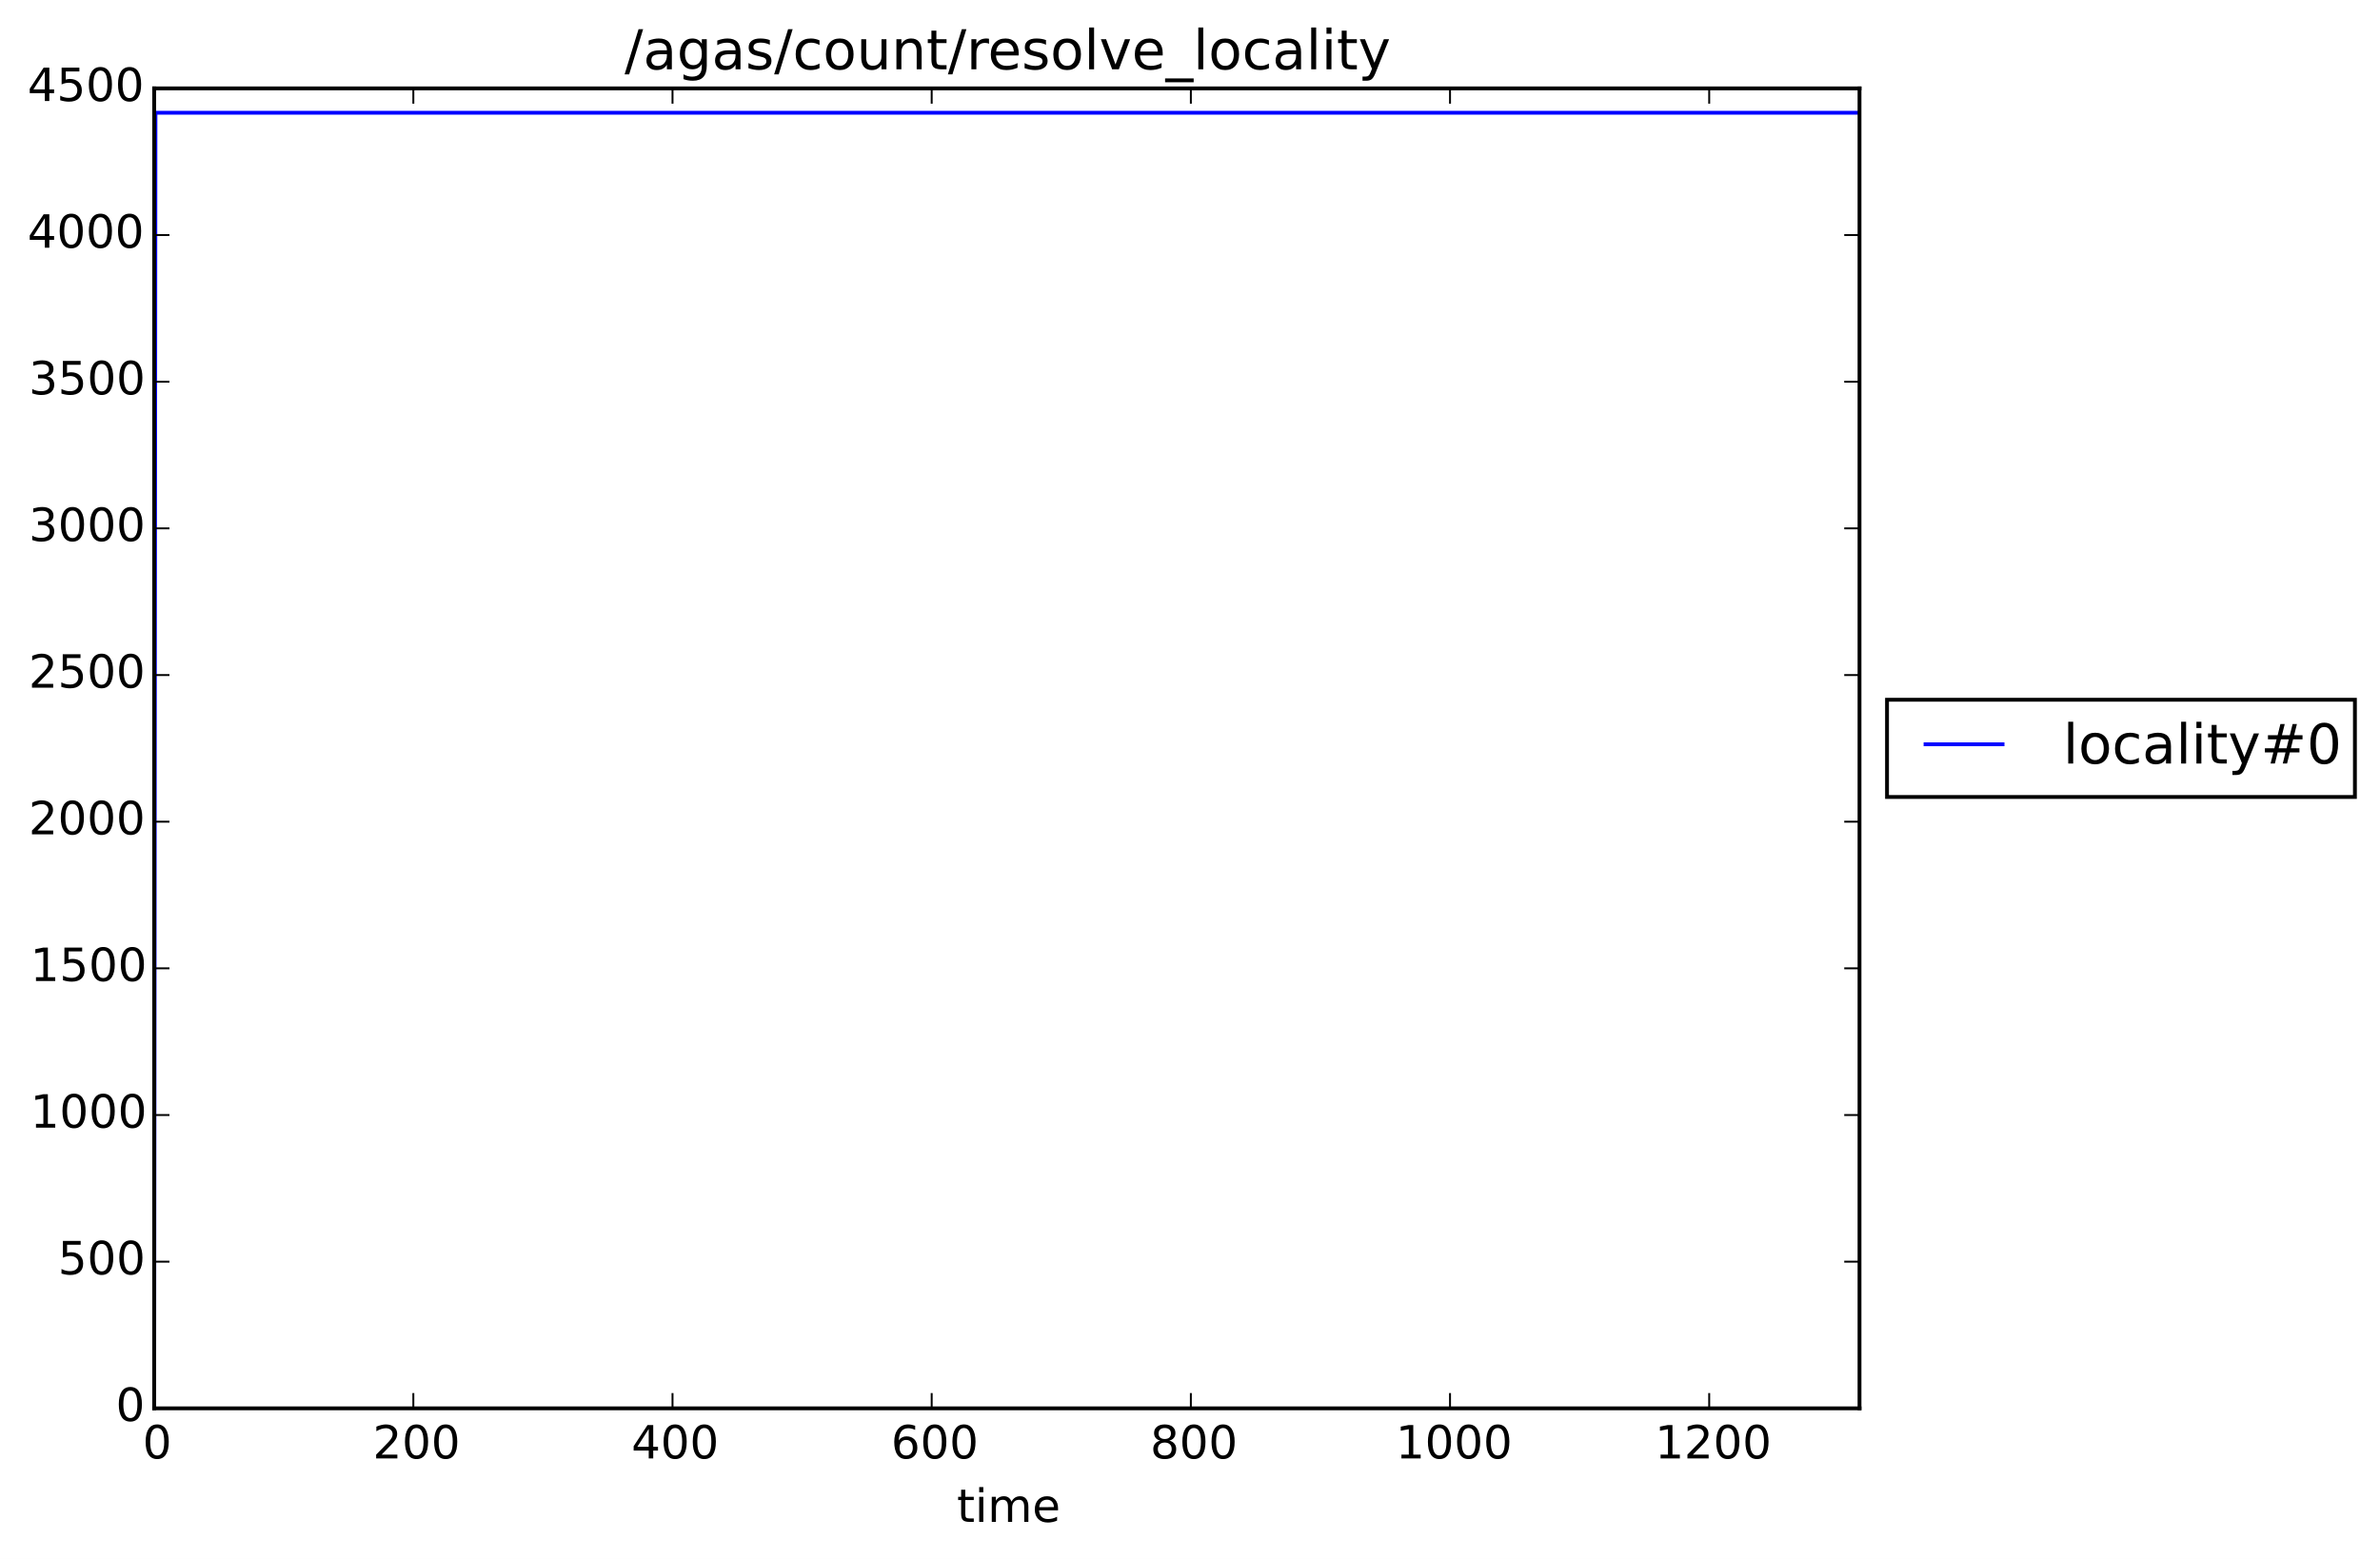
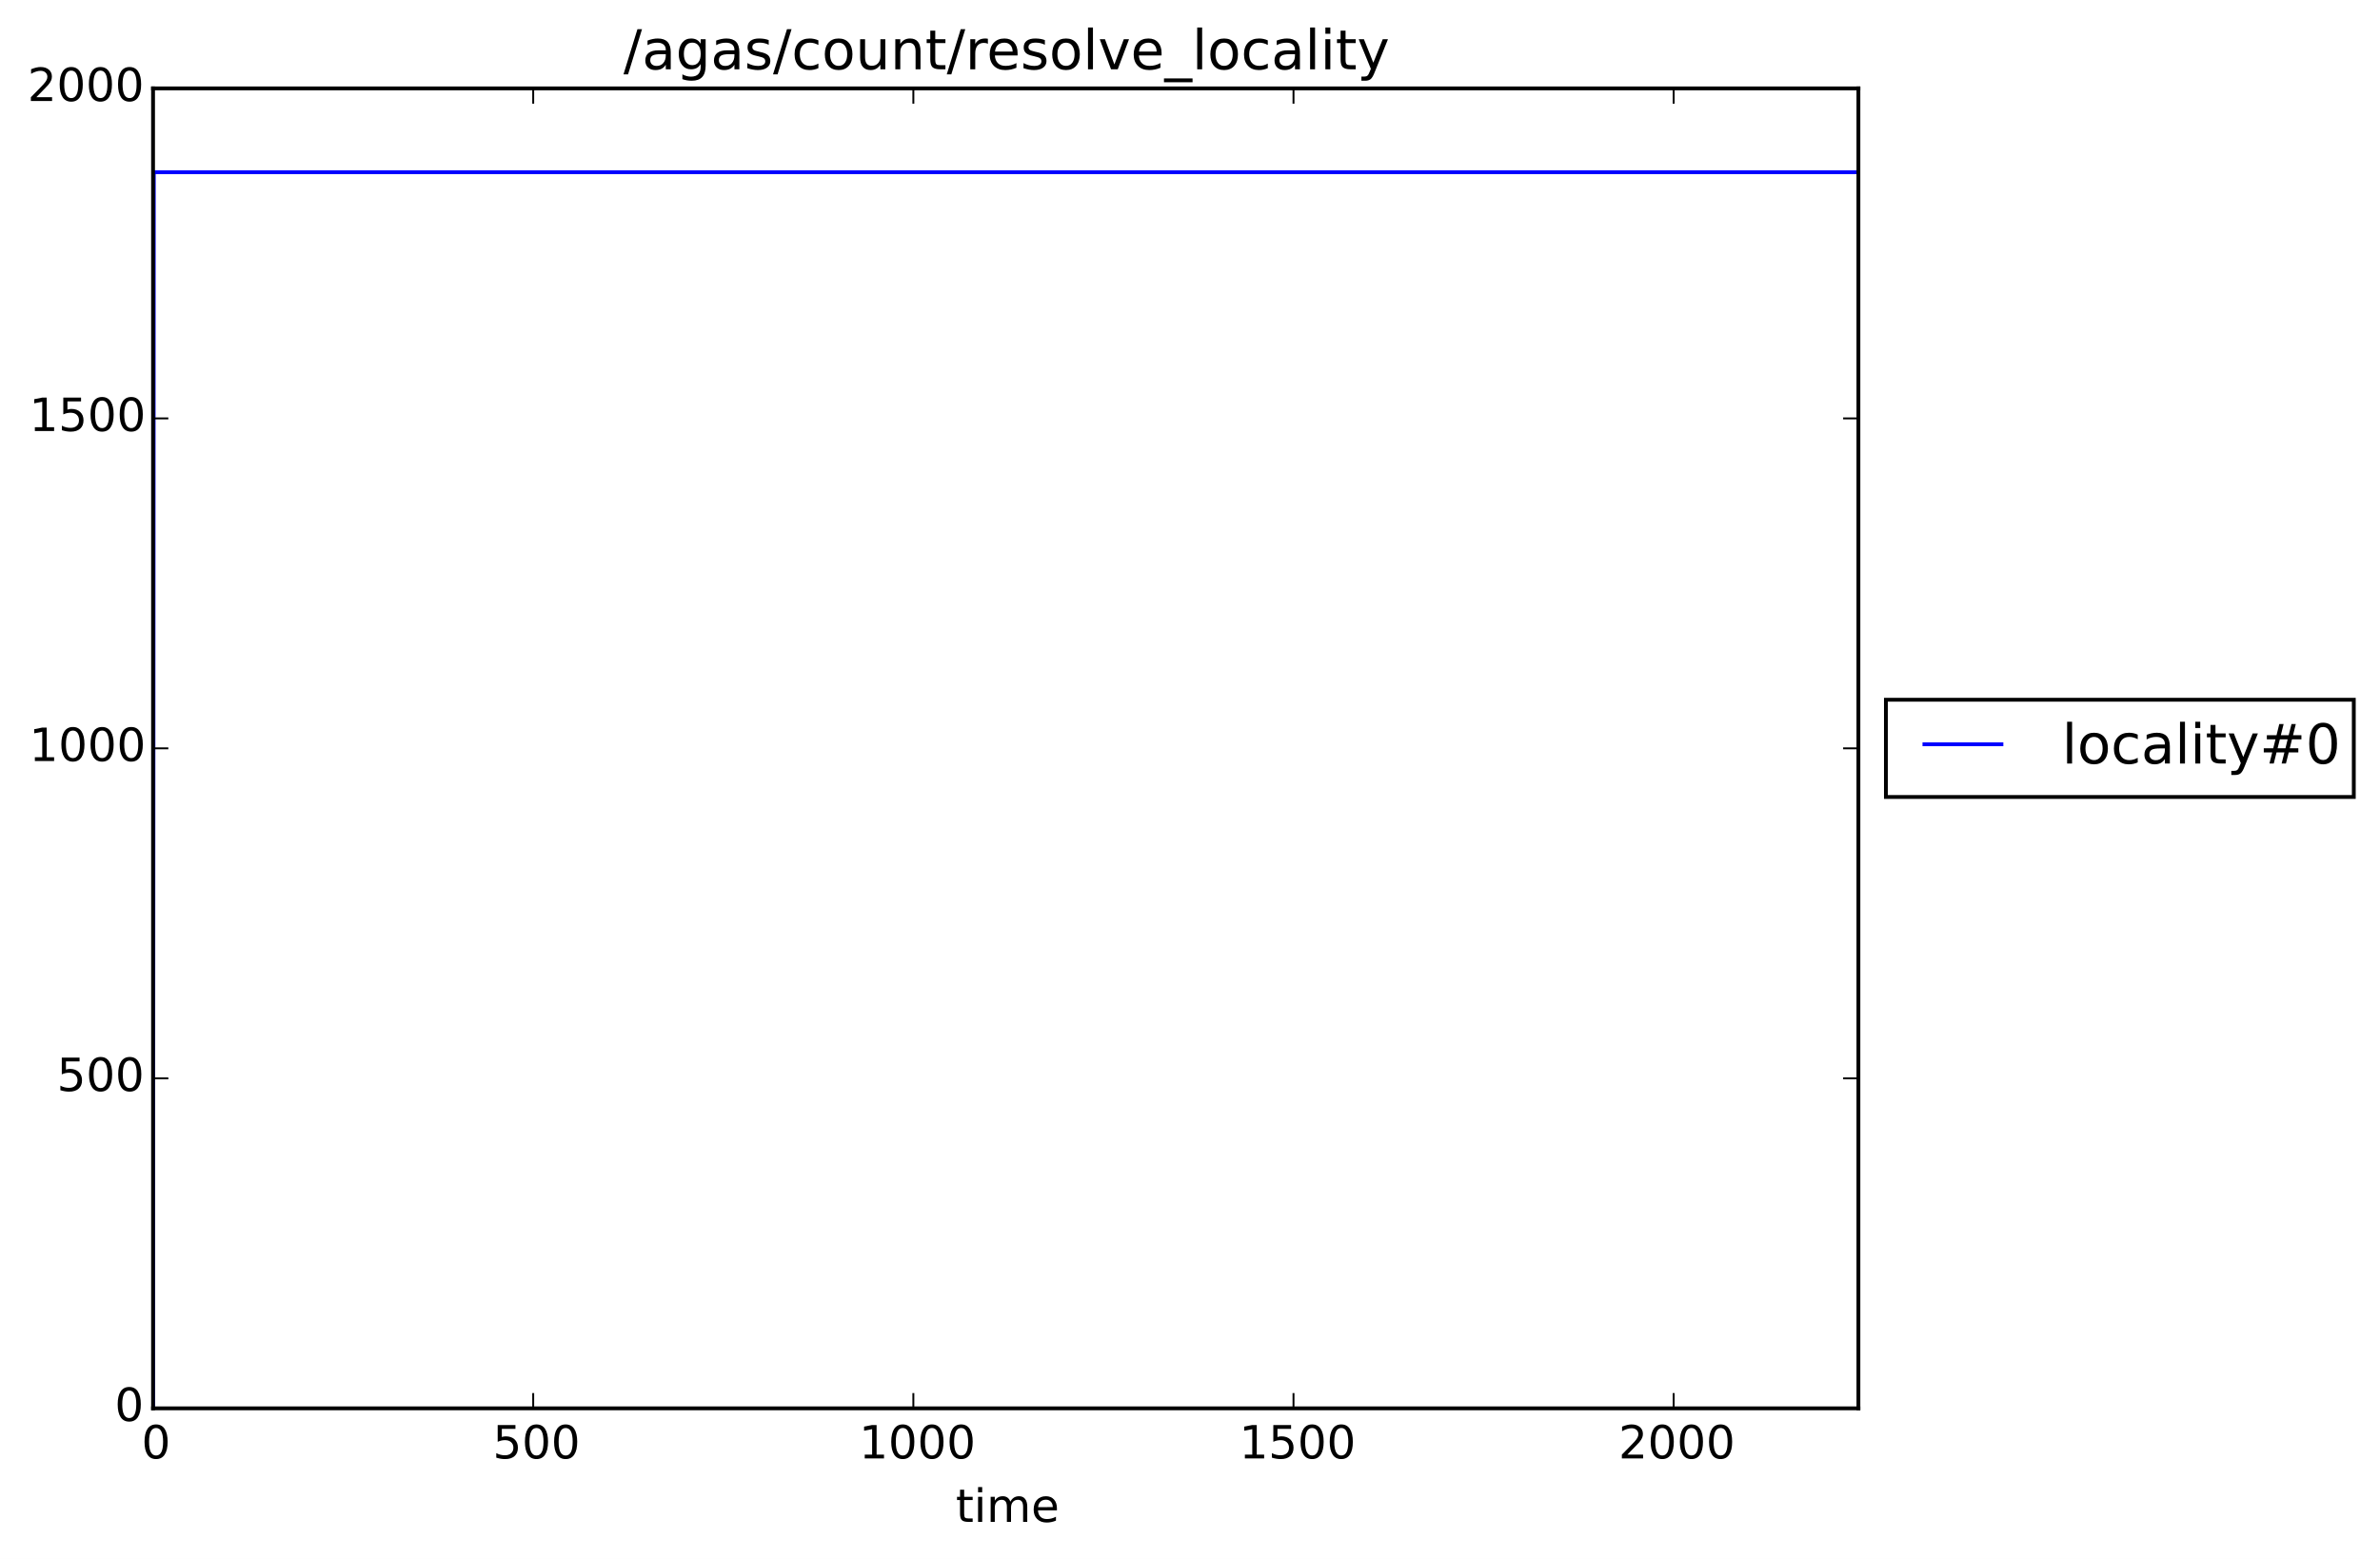
<svg xmlns="http://www.w3.org/2000/svg" xmlns:xlink="http://www.w3.org/1999/xlink" height="408pt" version="1.1" viewBox="0 0 623 408" width="623pt">
  <defs>
    <style type="text/css">
*{stroke-linecap:butt;stroke-linejoin:round;}
  </style>
  </defs>
  <g id="figure_1">
    <g id="patch_1">
-       <path d=" M0 408.169 L623.635 408.169 L623.635 0 L0 0 z " style="fill:#ffffff;" />
+       <path d=" M0 408.169 L623.342 408.169 L623.342 0 L0 0 z " style="fill:#ffffff;" />
    </g>
    <g id="axes_1">
      <g id="patch_2">
-         <path d=" M40.356 368.742 L486.756 368.742 L486.756 23.142 L40.356 23.142 z " style="fill:#ffffff;" />
+         <path d=" M40.064 368.742 L486.464 368.742 L486.464 23.142 L40.064 23.142 z " style="fill:#ffffff;" />
      </g>
      <g id="line2d_1">
-         <path clip-path="url(#pf9791dc527)" d=" M40.356 368.742 L40.696 29.516 L486.756 29.516 L486.756 29.516" style="fill:none;stroke:#0000ff;stroke-linecap:square;" />
+         <path clip-path="url(#p675198cdf2)" d=" M40.064 368.742 L40.263 45.087 L486.464 45.087 L486.464 45.087" style="fill:none;stroke:#0000ff;stroke-linecap:square;" />
      </g>
      <g id="patch_3">
-         <path d=" M40.356 368.742 L40.356 23.142" style="fill:none;stroke:#000000;stroke-linecap:square;stroke-linejoin:miter;" />
+         <path d=" M40.064 23.142 L486.464 23.142" style="fill:none;stroke:#000000;stroke-linecap:square;stroke-linejoin:miter;" />
      </g>
      <g id="patch_4">
-         <path d=" M486.756 368.742 L486.756 23.142" style="fill:none;stroke:#000000;stroke-linecap:square;stroke-linejoin:miter;" />
+         <path d=" M486.464 368.742 L486.464 23.142" style="fill:none;stroke:#000000;stroke-linecap:square;stroke-linejoin:miter;" />
      </g>
      <g id="patch_5">
-         <path d=" M40.356 23.142 L486.756 23.142" style="fill:none;stroke:#000000;stroke-linecap:square;stroke-linejoin:miter;" />
+         <path d=" M40.064 368.742 L486.464 368.742" style="fill:none;stroke:#000000;stroke-linecap:square;stroke-linejoin:miter;" />
      </g>
      <g id="patch_6">
-         <path d=" M40.356 368.742 L486.756 368.742" style="fill:none;stroke:#000000;stroke-linecap:square;stroke-linejoin:miter;" />
+         <path d=" M40.064 368.742 L40.064 23.142" style="fill:none;stroke:#000000;stroke-linecap:square;stroke-linejoin:miter;" />
      </g>
      <g id="matplotlib.axis_1">
        <g id="xtick_1">
          <g id="line2d_2">
            <defs>
-               <path d=" M0 0 L0 -4" id="mc7db9fdffb" style="stroke:#000000;stroke-width:0.5;" />
-             </defs>
-             <g>
-               <use style="stroke:#000000;stroke-width:0.5;" x="40.356" xlink:href="#mc7db9fdffb" y="368.742" />
+               <path d=" M0 0 L0 -4" id="m93b0483c22" style="stroke:#000000;stroke-width:0.5;" />
+             </defs>
+             <g>
+               <use style="stroke:#000000;stroke-width:0.5;" x="40.064" xlink:href="#m93b0483c22" y="368.742" />
            </g>
          </g>
          <g id="line2d_3">
            <defs>
-               <path d=" M0 0 L0 4" id="m5a7d422ac3" style="stroke:#000000;stroke-width:0.5;" />
-             </defs>
-             <g>
-               <use style="stroke:#000000;stroke-width:0.5;" x="40.356" xlink:href="#m5a7d422ac3" y="23.142" />
+               <path d=" M0 0 L0 4" id="m741efc42ff" style="stroke:#000000;stroke-width:0.5;" />
+             </defs>
+             <g>
+               <use style="stroke:#000000;stroke-width:0.5;" x="40.064" xlink:href="#m741efc42ff" y="23.142" />
            </g>
          </g>
          <g id="text_1">
            <defs>
              <path d=" M31.781 66.406 Q24.172 66.406 20.328 58.906 Q16.5 51.422 16.5 36.375 Q16.5 21.391 20.328 13.891 Q24.172 6.391 31.781 6.391 Q39.453 6.391 43.281 13.891 Q47.125 21.391 47.125 36.375 Q47.125 51.422 43.281 58.906 Q39.453 66.406 31.781 66.406 M31.781 74.219 Q44.047 74.219 50.516 64.516 Q56.984 54.828 56.984 36.375 Q56.984 17.969 50.516 8.266 Q44.047 -1.422 31.781 -1.422 Q19.531 -1.422 13.062 8.266 Q6.594 17.969 6.594 36.375 Q6.594 54.828 13.062 64.516 Q19.531 74.219 31.781 74.219" id="DejaVuSans-30" />
            </defs>
-             <g transform="translate(37.33281 381.8599)scale(0.12 -0.12)">
+             <g transform="translate(37.04031 381.8599)scale(0.12 -0.12)">
              <use xlink:href="#DejaVuSans-30" />
            </g>
          </g>
        </g>
        <g id="xtick_2">
          <g id="line2d_4">
            <g>
-               <use style="stroke:#000000;stroke-width:0.5;" x="108.198" xlink:href="#mc7db9fdffb" y="368.742" />
+               <use style="stroke:#000000;stroke-width:0.5;" x="139.573" xlink:href="#m93b0483c22" y="368.742" />
            </g>
          </g>
          <g id="line2d_5">
            <g>
-               <use style="stroke:#000000;stroke-width:0.5;" x="108.198" xlink:href="#m5a7d422ac3" y="23.142" />
+               <use style="stroke:#000000;stroke-width:0.5;" x="139.573" xlink:href="#m741efc42ff" y="23.142" />
            </g>
          </g>
          <g id="text_2">
            <defs>
-               <path d=" M19.188 8.297 L53.609 8.297 L53.609 0 L7.328 0 L7.328 8.297 Q12.938 14.109 22.625 23.891 Q32.328 33.688 34.812 36.531 Q39.547 41.844 41.422 45.531 Q43.312 49.219 43.312 52.781 Q43.312 58.594 39.234 62.25 Q35.156 65.922 28.609 65.922 Q23.969 65.922 18.812 64.312 Q13.672 62.703 7.812 59.422 L7.812 69.391 Q13.766 71.781 18.938 73 Q24.125 74.219 28.422 74.219 Q39.75 74.219 46.484 68.547 Q53.219 62.891 53.219 53.422 Q53.219 48.922 51.531 44.891 Q49.859 40.875 45.406 35.406 Q44.188 33.984 37.641 27.219 Q31.109 20.453 19.188 8.297" id="DejaVuSans-32" />
-             </defs>
-             <g transform="translate(97.58382 381.8599)scale(0.12 -0.12)">
-               <use xlink:href="#DejaVuSans-32" />
+               <path d=" M10.797 72.906 L49.516 72.906 L49.516 64.594 L19.828 64.594 L19.828 46.734 Q21.969 47.469 24.109 47.828 Q26.266 48.188 28.422 48.188 Q40.625 48.188 47.75 41.5 Q54.891 34.812 54.891 23.391 Q54.891 11.625 47.562 5.094 Q40.234 -1.422 26.906 -1.422 Q22.312 -1.422 17.547 -0.641 Q12.797 0.141 7.719 1.703 L7.719 11.625 Q12.109 9.234 16.797 8.062 Q21.484 6.891 26.703 6.891 Q35.156 6.891 40.078 11.328 Q45.016 15.766 45.016 23.391 Q45.016 31 40.078 35.438 Q35.156 39.891 26.703 39.891 Q22.75 39.891 18.812 39.016 Q14.891 38.141 10.797 36.281 z " id="DejaVuSans-35" />
+             </defs>
+             <g transform="translate(128.9824 381.8599)scale(0.12 -0.12)">
+               <use xlink:href="#DejaVuSans-35" />
              <use x="63.623" xlink:href="#DejaVuSans-30" />
              <use x="127.246" xlink:href="#DejaVuSans-30" />
            </g>
          </g>
        </g>
        <g id="xtick_3">
          <g id="line2d_6">
            <g>
-               <use style="stroke:#000000;stroke-width:0.5;" x="176.04" xlink:href="#mc7db9fdffb" y="368.742" />
+               <use style="stroke:#000000;stroke-width:0.5;" x="239.083" xlink:href="#m93b0483c22" y="368.742" />
            </g>
          </g>
          <g id="line2d_7">
            <g>
-               <use style="stroke:#000000;stroke-width:0.5;" x="176.04" xlink:href="#m5a7d422ac3" y="23.142" />
+               <use style="stroke:#000000;stroke-width:0.5;" x="239.083" xlink:href="#m741efc42ff" y="23.142" />
            </g>
          </g>
          <g id="text_3">
            <defs>
-               <path d=" M37.797 64.312 L12.891 25.391 L37.797 25.391 z  M35.203 72.906 L47.609 72.906 L47.609 25.391 L58.016 25.391 L58.016 17.188 L47.609 17.188 L47.609 0 L37.797 0 L37.797 17.188 L4.891 17.188 L4.891 26.703 z " id="DejaVuSans-34" />
-             </defs>
-             <g transform="translate(165.2795 381.8599)scale(0.12 -0.12)">
-               <use xlink:href="#DejaVuSans-34" />
-               <use x="63.623" xlink:href="#DejaVuSans-30" />
-               <use x="127.246" xlink:href="#DejaVuSans-30" />
+               <path d=" M12.406 8.297 L28.516 8.297 L28.516 63.922 L10.984 60.406 L10.984 69.391 L28.422 72.906 L38.281 72.906 L38.281 8.297 L54.391 8.297 L54.391 0 L12.406 0 z " id="DejaVuSans-31" />
+             </defs>
+             <g transform="translate(224.8704 381.8599)scale(0.12 -0.12)">
+               <use xlink:href="#DejaVuSans-31" />
+               <use x="63.623" xlink:href="#DejaVuSans-30" />
+               <use x="127.246" xlink:href="#DejaVuSans-30" />
+               <use x="190.869" xlink:href="#DejaVuSans-30" />
            </g>
          </g>
        </g>
        <g id="xtick_4">
          <g id="line2d_8">
            <g>
-               <use style="stroke:#000000;stroke-width:0.5;" x="243.882" xlink:href="#mc7db9fdffb" y="368.742" />
+               <use style="stroke:#000000;stroke-width:0.5;" x="338.593" xlink:href="#m93b0483c22" y="368.742" />
            </g>
          </g>
          <g id="line2d_9">
            <g>
-               <use style="stroke:#000000;stroke-width:0.5;" x="243.882" xlink:href="#m5a7d422ac3" y="23.142" />
+               <use style="stroke:#000000;stroke-width:0.5;" x="338.593" xlink:href="#m741efc42ff" y="23.142" />
            </g>
          </g>
          <g id="text_4">
-             <defs>
-               <path d=" M33.016 40.375 Q26.375 40.375 22.484 35.828 Q18.609 31.297 18.609 23.391 Q18.609 15.531 22.484 10.953 Q26.375 6.391 33.016 6.391 Q39.656 6.391 43.531 10.953 Q47.406 15.531 47.406 23.391 Q47.406 31.297 43.531 35.828 Q39.656 40.375 33.016 40.375 M52.594 71.297 L52.594 62.312 Q48.875 64.062 45.094 64.984 Q41.312 65.922 37.594 65.922 Q27.828 65.922 22.672 59.328 Q17.531 52.734 16.797 39.406 Q19.672 43.656 24.016 45.922 Q28.375 48.188 33.594 48.188 Q44.578 48.188 50.953 41.516 Q57.328 34.859 57.328 23.391 Q57.328 12.156 50.688 5.359 Q44.047 -1.422 33.016 -1.422 Q20.359 -1.422 13.672 8.266 Q6.984 17.969 6.984 36.375 Q6.984 53.656 15.188 63.938 Q23.391 74.219 37.203 74.219 Q40.922 74.219 44.703 73.484 Q48.484 72.75 52.594 71.297" id="DejaVuSans-36" />
-             </defs>
-             <g transform="translate(233.2471 381.8599)scale(0.12 -0.12)">
-               <use xlink:href="#DejaVuSans-36" />
-               <use x="63.623" xlink:href="#DejaVuSans-30" />
-               <use x="127.246" xlink:href="#DejaVuSans-30" />
+             <g transform="translate(324.38 381.8599)scale(0.12 -0.12)">
+               <use xlink:href="#DejaVuSans-31" />
+               <use x="63.623" xlink:href="#DejaVuSans-35" />
+               <use x="127.246" xlink:href="#DejaVuSans-30" />
+               <use x="190.869" xlink:href="#DejaVuSans-30" />
            </g>
          </g>
        </g>
        <g id="xtick_5">
          <g id="line2d_10">
            <g>
-               <use style="stroke:#000000;stroke-width:0.5;" x="311.724" xlink:href="#mc7db9fdffb" y="368.742" />
+               <use style="stroke:#000000;stroke-width:0.5;" x="438.102" xlink:href="#m93b0483c22" y="368.742" />
            </g>
          </g>
          <g id="line2d_11">
            <g>
-               <use style="stroke:#000000;stroke-width:0.5;" x="311.724" xlink:href="#m5a7d422ac3" y="23.142" />
+               <use style="stroke:#000000;stroke-width:0.5;" x="438.102" xlink:href="#m741efc42ff" y="23.142" />
            </g>
          </g>
          <g id="text_5">
            <defs>
-               <path d=" M31.781 34.625 Q24.75 34.625 20.719 30.859 Q16.703 27.094 16.703 20.516 Q16.703 13.922 20.719 10.156 Q24.75 6.391 31.781 6.391 Q38.812 6.391 42.859 10.172 Q46.922 13.969 46.922 20.516 Q46.922 27.094 42.891 30.859 Q38.875 34.625 31.781 34.625 M21.922 38.812 Q15.578 40.375 12.031 44.719 Q8.5 49.078 8.5 55.328 Q8.5 64.062 14.719 69.141 Q20.953 74.219 31.781 74.219 Q42.672 74.219 48.875 69.141 Q55.078 64.062 55.078 55.328 Q55.078 49.078 51.531 44.719 Q48 40.375 41.703 38.812 Q48.828 37.156 52.797 32.312 Q56.781 27.484 56.781 20.516 Q56.781 9.906 50.312 4.234 Q43.844 -1.422 31.781 -1.422 Q19.734 -1.422 13.25 4.234 Q6.781 9.906 6.781 20.516 Q6.781 27.484 10.781 32.312 Q14.797 37.156 21.922 38.812 M18.312 54.391 Q18.312 48.734 21.844 45.562 Q25.391 42.391 31.781 42.391 Q38.141 42.391 41.719 45.562 Q45.312 48.734 45.312 54.391 Q45.312 60.062 41.719 63.234 Q38.141 66.406 31.781 66.406 Q25.391 66.406 21.844 63.234 Q18.312 60.062 18.312 54.391" id="DejaVuSans-38" />
-             </defs>
-             <g transform="translate(301.0768 381.8599)scale(0.12 -0.12)">
-               <use xlink:href="#DejaVuSans-38" />
-               <use x="63.623" xlink:href="#DejaVuSans-30" />
-               <use x="127.246" xlink:href="#DejaVuSans-30" />
-             </g>
-           </g>
-         </g>
-         <g id="xtick_6">
-           <g id="line2d_12">
-             <g>
-               <use style="stroke:#000000;stroke-width:0.5;" x="379.566" xlink:href="#mc7db9fdffb" y="368.742" />
-             </g>
-           </g>
-           <g id="line2d_13">
-             <g>
-               <use style="stroke:#000000;stroke-width:0.5;" x="379.566" xlink:href="#m5a7d422ac3" y="23.142" />
-             </g>
-           </g>
-           <g id="text_6">
-             <defs>
-               <path d=" M12.406 8.297 L28.516 8.297 L28.516 63.922 L10.984 60.406 L10.984 69.391 L28.422 72.906 L38.281 72.906 L38.281 8.297 L54.391 8.297 L54.391 0 L12.406 0 z " id="DejaVuSans-31" />
-             </defs>
-             <g transform="translate(365.3535 381.8599)scale(0.12 -0.12)">
-               <use xlink:href="#DejaVuSans-31" />
-               <use x="63.623" xlink:href="#DejaVuSans-30" />
-               <use x="127.246" xlink:href="#DejaVuSans-30" />
-               <use x="190.869" xlink:href="#DejaVuSans-30" />
-             </g>
-           </g>
-         </g>
-         <g id="xtick_7">
-           <g id="line2d_14">
-             <g>
-               <use style="stroke:#000000;stroke-width:0.5;" x="447.408" xlink:href="#mc7db9fdffb" y="368.742" />
-             </g>
-           </g>
-           <g id="line2d_15">
-             <g>
-               <use style="stroke:#000000;stroke-width:0.5;" x="447.408" xlink:href="#m5a7d422ac3" y="23.142" />
-             </g>
-           </g>
-           <g id="text_7">
-             <g transform="translate(433.1954 381.8599)scale(0.12 -0.12)">
-               <use xlink:href="#DejaVuSans-31" />
-               <use x="63.623" xlink:href="#DejaVuSans-32" />
-               <use x="127.246" xlink:href="#DejaVuSans-30" />
-               <use x="190.869" xlink:href="#DejaVuSans-30" />
-             </g>
-           </g>
-         </g>
-         <g id="text_8">
+               <path d=" M19.188 8.297 L53.609 8.297 L53.609 0 L7.328 0 L7.328 8.297 Q12.938 14.109 22.625 23.891 Q32.328 33.688 34.812 36.531 Q39.547 41.844 41.422 45.531 Q43.312 49.219 43.312 52.781 Q43.312 58.594 39.234 62.25 Q35.156 65.922 28.609 65.922 Q23.969 65.922 18.812 64.312 Q13.672 62.703 7.812 59.422 L7.812 69.391 Q13.766 71.781 18.938 73 Q24.125 74.219 28.422 74.219 Q39.75 74.219 46.484 68.547 Q53.219 62.891 53.219 53.422 Q53.219 48.922 51.531 44.891 Q49.859 40.875 45.406 35.406 Q44.188 33.984 37.641 27.219 Q31.109 20.453 19.188 8.297" id="DejaVuSans-32" />
+             </defs>
+             <g transform="translate(423.6702 381.8599)scale(0.12 -0.12)">
+               <use xlink:href="#DejaVuSans-32" />
+               <use x="63.623" xlink:href="#DejaVuSans-30" />
+               <use x="127.246" xlink:href="#DejaVuSans-30" />
+               <use x="190.869" xlink:href="#DejaVuSans-30" />
+             </g>
+           </g>
+         </g>
+         <g id="text_6">
          <defs>
-             <path d=" M9.422 54.688 L18.406 54.688 L18.406 0 L9.422 0 z  M9.422 75.984 L18.406 75.984 L18.406 64.594 L9.422 64.594 z " id="DejaVuSans-69" />
            <path d=" M18.312 70.219 L18.312 54.688 L36.812 54.688 L36.812 47.703 L18.312 47.703 L18.312 18.016 Q18.312 11.328 20.141 9.422 Q21.969 7.516 27.594 7.516 L36.812 7.516 L36.812 0 L27.594 0 Q17.188 0 13.234 3.875 Q9.281 7.766 9.281 18.016 L9.281 47.703 L2.688 47.703 L2.688 54.688 L9.281 54.688 L9.281 70.219 z " id="DejaVuSans-74" />
            <path d=" M52 44.188 Q55.375 50.25 60.062 53.125 Q64.75 56 71.094 56 Q79.641 56 84.281 50.016 Q88.922 44.047 88.922 33.016 L88.922 0 L79.891 0 L79.891 32.719 Q79.891 40.578 77.094 44.375 Q74.312 48.188 68.609 48.188 Q61.625 48.188 57.562 43.547 Q53.516 38.922 53.516 30.906 L53.516 0 L44.484 0 L44.484 32.719 Q44.484 40.625 41.703 44.406 Q38.922 48.188 33.109 48.188 Q26.219 48.188 22.156 43.531 Q18.109 38.875 18.109 30.906 L18.109 0 L9.078 0 L9.078 54.688 L18.109 54.688 L18.109 46.188 Q21.188 51.219 25.484 53.609 Q29.781 56 35.688 56 Q41.656 56 45.828 52.969 Q50 49.953 52 44.188" id="DejaVuSans-6d" />
            <path d=" M56.203 29.594 L56.203 25.203 L14.891 25.203 Q15.484 15.922 20.484 11.062 Q25.484 6.203 34.422 6.203 Q39.594 6.203 44.453 7.469 Q49.312 8.734 54.109 11.281 L54.109 2.781 Q49.266 0.734 44.188 -0.344 Q39.109 -1.422 33.891 -1.422 Q20.797 -1.422 13.156 6.188 Q5.516 13.812 5.516 26.812 Q5.516 40.234 12.766 48.109 Q20.016 56 32.328 56 Q43.359 56 49.781 48.891 Q56.203 41.797 56.203 29.594 M47.219 32.234 Q47.125 39.594 43.094 43.984 Q39.062 48.391 32.422 48.391 Q24.906 48.391 20.391 44.141 Q15.875 39.891 15.188 32.172 z " id="DejaVuSans-65" />
+             <path d=" M9.422 54.688 L18.406 54.688 L18.406 0 L9.422 0 z  M9.422 75.984 L18.406 75.984 L18.406 64.594 L9.422 64.594 z " id="DejaVuSans-69" />
          </defs>
-           <g transform="translate(250.4819 398.4736)scale(0.12 -0.12)">
+           <g transform="translate(250.1894 398.4736)scale(0.12 -0.12)">
            <use xlink:href="#DejaVuSans-74" />
            <use x="39.209" xlink:href="#DejaVuSans-69" />
            <use x="66.992" xlink:href="#DejaVuSans-6d" />
            <use x="164.404" xlink:href="#DejaVuSans-65" />
          </g>
        </g>
      </g>
      <g id="matplotlib.axis_2">
        <g id="ytick_1">
+           <g id="line2d_12">
+             <defs>
+               <path d=" M0 0 L4 0" id="m728421d6d4" style="stroke:#000000;stroke-width:0.5;" />
+             </defs>
+             <g>
+               <use style="stroke:#000000;stroke-width:0.5;" x="40.064" xlink:href="#m728421d6d4" y="368.742" />
+             </g>
+           </g>
+           <g id="line2d_13">
+             <defs>
+               <path d=" M0 0 L-4 0" id="mcb0005524f" style="stroke:#000000;stroke-width:0.5;" />
+             </defs>
+             <g>
+               <use style="stroke:#000000;stroke-width:0.5;" x="486.464" xlink:href="#mcb0005524f" y="368.742" />
+             </g>
+           </g>
+           <g id="text_7">
+             <g transform="translate(30.01687 372.053)scale(0.12 -0.12)">
+               <use xlink:href="#DejaVuSans-30" />
+             </g>
+           </g>
+         </g>
+         <g id="ytick_2">
+           <g id="line2d_14">
+             <g>
+               <use style="stroke:#000000;stroke-width:0.5;" x="40.064" xlink:href="#m728421d6d4" y="282.342" />
+             </g>
+           </g>
+           <g id="line2d_15">
+             <g>
+               <use style="stroke:#000000;stroke-width:0.5;" x="486.464" xlink:href="#mcb0005524f" y="282.342" />
+             </g>
+           </g>
+           <g id="text_8">
+             <g transform="translate(14.88188 285.653)scale(0.12 -0.12)">
+               <use xlink:href="#DejaVuSans-35" />
+               <use x="63.623" xlink:href="#DejaVuSans-30" />
+               <use x="127.246" xlink:href="#DejaVuSans-30" />
+             </g>
+           </g>
+         </g>
+         <g id="ytick_3">
          <g id="line2d_16">
-             <defs>
-               <path d=" M0 0 L4 0" id="md7965d1ba0" style="stroke:#000000;stroke-width:0.5;" />
-             </defs>
-             <g>
-               <use style="stroke:#000000;stroke-width:0.5;" x="40.356" xlink:href="#md7965d1ba0" y="368.742" />
+             <g>
+               <use style="stroke:#000000;stroke-width:0.5;" x="40.064" xlink:href="#m728421d6d4" y="195.942" />
            </g>
          </g>
          <g id="line2d_17">
-             <defs>
-               <path d=" M0 0 L-4 0" id="md9a1c1a7cd" style="stroke:#000000;stroke-width:0.5;" />
-             </defs>
-             <g>
-               <use style="stroke:#000000;stroke-width:0.5;" x="486.756" xlink:href="#md9a1c1a7cd" y="368.742" />
+             <g>
+               <use style="stroke:#000000;stroke-width:0.5;" x="486.464" xlink:href="#mcb0005524f" y="195.942" />
            </g>
          </g>
          <g id="text_9">
-             <g transform="translate(30.30937 372.053)scale(0.12 -0.12)">
-               <use xlink:href="#DejaVuSans-30" />
-             </g>
-           </g>
-         </g>
-         <g id="ytick_2">
+             <g transform="translate(7.63875 199.253)scale(0.12 -0.12)">
+               <use xlink:href="#DejaVuSans-31" />
+               <use x="63.623" xlink:href="#DejaVuSans-30" />
+               <use x="127.246" xlink:href="#DejaVuSans-30" />
+               <use x="190.869" xlink:href="#DejaVuSans-30" />
+             </g>
+           </g>
+         </g>
+         <g id="ytick_4">
          <g id="line2d_18">
            <g>
-               <use style="stroke:#000000;stroke-width:0.5;" x="40.356" xlink:href="#md7965d1ba0" y="330.342" />
+               <use style="stroke:#000000;stroke-width:0.5;" x="40.064" xlink:href="#m728421d6d4" y="109.542" />
            </g>
          </g>
          <g id="line2d_19">
            <g>
-               <use style="stroke:#000000;stroke-width:0.5;" x="486.756" xlink:href="#md9a1c1a7cd" y="330.342" />
+               <use style="stroke:#000000;stroke-width:0.5;" x="486.464" xlink:href="#mcb0005524f" y="109.542" />
            </g>
          </g>
          <g id="text_10">
-             <defs>
-               <path d=" M10.797 72.906 L49.516 72.906 L49.516 64.594 L19.828 64.594 L19.828 46.734 Q21.969 47.469 24.109 47.828 Q26.266 48.188 28.422 48.188 Q40.625 48.188 47.75 41.5 Q54.891 34.812 54.891 23.391 Q54.891 11.625 47.562 5.094 Q40.234 -1.422 26.906 -1.422 Q22.312 -1.422 17.547 -0.641 Q12.797 0.141 7.719 1.703 L7.719 11.625 Q12.109 9.234 16.797 8.062 Q21.484 6.891 26.703 6.891 Q35.156 6.891 40.078 11.328 Q45.016 15.766 45.016 23.391 Q45.016 31 40.078 35.438 Q35.156 39.891 26.703 39.891 Q22.75 39.891 18.812 39.016 Q14.891 38.141 10.797 36.281 z " id="DejaVuSans-35" />
-             </defs>
-             <g transform="translate(15.17437 333.653)scale(0.12 -0.12)">
-               <use xlink:href="#DejaVuSans-35" />
-               <use x="63.623" xlink:href="#DejaVuSans-30" />
-               <use x="127.246" xlink:href="#DejaVuSans-30" />
-             </g>
-           </g>
-         </g>
-         <g id="ytick_3">
-           <g id="line2d_20">
-             <g>
-               <use style="stroke:#000000;stroke-width:0.5;" x="40.356" xlink:href="#md7965d1ba0" y="291.942" />
-             </g>
-           </g>
-           <g id="line2d_21">
-             <g>
-               <use style="stroke:#000000;stroke-width:0.5;" x="486.756" xlink:href="#md9a1c1a7cd" y="291.942" />
-             </g>
-           </g>
-           <g id="text_11">
-             <g transform="translate(7.93125 295.253)scale(0.12 -0.12)">
-               <use xlink:href="#DejaVuSans-31" />
-               <use x="63.623" xlink:href="#DejaVuSans-30" />
-               <use x="127.246" xlink:href="#DejaVuSans-30" />
-               <use x="190.869" xlink:href="#DejaVuSans-30" />
-             </g>
-           </g>
-         </g>
-         <g id="ytick_4">
-           <g id="line2d_22">
-             <g>
-               <use style="stroke:#000000;stroke-width:0.5;" x="40.356" xlink:href="#md7965d1ba0" y="253.542" />
-             </g>
-           </g>
-           <g id="line2d_23">
-             <g>
-               <use style="stroke:#000000;stroke-width:0.5;" x="486.756" xlink:href="#md9a1c1a7cd" y="253.542" />
-             </g>
-           </g>
-           <g id="text_12">
-             <g transform="translate(7.93125 256.853)scale(0.12 -0.12)">
+             <g transform="translate(7.63875 112.853)scale(0.12 -0.12)">
              <use xlink:href="#DejaVuSans-31" />
              <use x="63.623" xlink:href="#DejaVuSans-35" />
              <use x="127.246" xlink:href="#DejaVuSans-30" />
              <use x="190.869" xlink:href="#DejaVuSans-30" />
            </g>
          </g>
        </g>
        <g id="ytick_5">
-           <g id="line2d_24">
-             <g>
-               <use style="stroke:#000000;stroke-width:0.5;" x="40.356" xlink:href="#md7965d1ba0" y="215.142" />
-             </g>
-           </g>
-           <g id="line2d_25">
-             <g>
-               <use style="stroke:#000000;stroke-width:0.5;" x="486.756" xlink:href="#md9a1c1a7cd" y="215.142" />
-             </g>
-           </g>
-           <g id="text_13">
-             <g transform="translate(7.4925 218.453)scale(0.12 -0.12)">
+           <g id="line2d_20">
+             <g>
+               <use style="stroke:#000000;stroke-width:0.5;" x="40.064" xlink:href="#m728421d6d4" y="23.142" />
+             </g>
+           </g>
+           <g id="line2d_21">
+             <g>
+               <use style="stroke:#000000;stroke-width:0.5;" x="486.464" xlink:href="#mcb0005524f" y="23.142" />
+             </g>
+           </g>
+           <g id="text_11">
+             <g transform="translate(7.2 26.453)scale(0.12 -0.12)">
              <use xlink:href="#DejaVuSans-32" />
              <use x="63.623" xlink:href="#DejaVuSans-30" />
              <use x="127.246" xlink:href="#DejaVuSans-30" />
              <use x="190.869" xlink:href="#DejaVuSans-30" />
            </g>
          </g>
        </g>
-         <g id="ytick_6">
-           <g id="line2d_26">
-             <g>
-               <use style="stroke:#000000;stroke-width:0.5;" x="40.356" xlink:href="#md7965d1ba0" y="176.742" />
-             </g>
-           </g>
-           <g id="line2d_27">
-             <g>
-               <use style="stroke:#000000;stroke-width:0.5;" x="486.756" xlink:href="#md9a1c1a7cd" y="176.742" />
-             </g>
-           </g>
-           <g id="text_14">
-             <g transform="translate(7.4925 180.053)scale(0.12 -0.12)">
-               <use xlink:href="#DejaVuSans-32" />
-               <use x="63.623" xlink:href="#DejaVuSans-35" />
-               <use x="127.246" xlink:href="#DejaVuSans-30" />
-               <use x="190.869" xlink:href="#DejaVuSans-30" />
-             </g>
-           </g>
-         </g>
-         <g id="ytick_7">
-           <g id="line2d_28">
-             <g>
-               <use style="stroke:#000000;stroke-width:0.5;" x="40.356" xlink:href="#md7965d1ba0" y="138.342" />
-             </g>
-           </g>
-           <g id="line2d_29">
-             <g>
-               <use style="stroke:#000000;stroke-width:0.5;" x="486.756" xlink:href="#md9a1c1a7cd" y="138.342" />
-             </g>
-           </g>
-           <g id="text_15">
-             <defs>
-               <path d=" M40.578 39.312 Q47.656 37.797 51.625 33 Q55.609 28.219 55.609 21.188 Q55.609 10.406 48.188 4.484 Q40.766 -1.422 27.094 -1.422 Q22.516 -1.422 17.656 -0.516 Q12.797 0.391 7.625 2.203 L7.625 11.719 Q11.719 9.328 16.594 8.109 Q21.484 6.891 26.812 6.891 Q36.078 6.891 40.938 10.547 Q45.797 14.203 45.797 21.188 Q45.797 27.641 41.281 31.266 Q36.766 34.906 28.719 34.906 L20.219 34.906 L20.219 43.016 L29.109 43.016 Q36.375 43.016 40.234 45.922 Q44.094 48.828 44.094 54.297 Q44.094 59.906 40.109 62.906 Q36.141 65.922 28.719 65.922 Q24.656 65.922 20.016 65.031 Q15.375 64.156 9.812 62.312 L9.812 71.094 Q15.438 72.656 20.344 73.438 Q25.25 74.219 29.594 74.219 Q40.828 74.219 47.359 69.109 Q53.906 64.016 53.906 55.328 Q53.906 49.266 50.438 45.094 Q46.969 40.922 40.578 39.312" id="DejaVuSans-33" />
-             </defs>
-             <g transform="translate(7.528125 141.653)scale(0.12 -0.12)">
-               <use xlink:href="#DejaVuSans-33" />
-               <use x="63.623" xlink:href="#DejaVuSans-30" />
-               <use x="127.246" xlink:href="#DejaVuSans-30" />
-               <use x="190.869" xlink:href="#DejaVuSans-30" />
-             </g>
-           </g>
-         </g>
-         <g id="ytick_8">
-           <g id="line2d_30">
-             <g>
-               <use style="stroke:#000000;stroke-width:0.5;" x="40.356" xlink:href="#md7965d1ba0" y="99.942" />
-             </g>
-           </g>
-           <g id="line2d_31">
-             <g>
-               <use style="stroke:#000000;stroke-width:0.5;" x="486.756" xlink:href="#md9a1c1a7cd" y="99.942" />
-             </g>
-           </g>
-           <g id="text_16">
-             <g transform="translate(7.528125 103.253)scale(0.12 -0.12)">
-               <use xlink:href="#DejaVuSans-33" />
-               <use x="63.623" xlink:href="#DejaVuSans-35" />
-               <use x="127.246" xlink:href="#DejaVuSans-30" />
-               <use x="190.869" xlink:href="#DejaVuSans-30" />
-             </g>
-           </g>
-         </g>
-         <g id="ytick_9">
-           <g id="line2d_32">
-             <g>
-               <use style="stroke:#000000;stroke-width:0.5;" x="40.356" xlink:href="#md7965d1ba0" y="61.542" />
-             </g>
-           </g>
-           <g id="line2d_33">
-             <g>
-               <use style="stroke:#000000;stroke-width:0.5;" x="486.756" xlink:href="#md9a1c1a7cd" y="61.542" />
-             </g>
-           </g>
-           <g id="text_17">
-             <g transform="translate(7.2 64.853)scale(0.12 -0.12)">
-               <use xlink:href="#DejaVuSans-34" />
-               <use x="63.623" xlink:href="#DejaVuSans-30" />
-               <use x="127.246" xlink:href="#DejaVuSans-30" />
-               <use x="190.869" xlink:href="#DejaVuSans-30" />
-             </g>
-           </g>
-         </g>
-         <g id="ytick_10">
-           <g id="line2d_34">
-             <g>
-               <use style="stroke:#000000;stroke-width:0.5;" x="40.356" xlink:href="#md7965d1ba0" y="23.142" />
-             </g>
-           </g>
-           <g id="line2d_35">
-             <g>
-               <use style="stroke:#000000;stroke-width:0.5;" x="486.756" xlink:href="#md9a1c1a7cd" y="23.142" />
-             </g>
-           </g>
-           <g id="text_18">
-             <g transform="translate(7.2 26.453)scale(0.12 -0.12)">
-               <use xlink:href="#DejaVuSans-34" />
-               <use x="63.623" xlink:href="#DejaVuSans-35" />
-               <use x="127.246" xlink:href="#DejaVuSans-30" />
-               <use x="190.869" xlink:href="#DejaVuSans-30" />
-             </g>
-           </g>
-         </g>
-       </g>
-       <g id="text_19">
+       </g>
+       <g id="text_12">
        <defs>
+           <path d=" M2.984 54.688 L12.5 54.688 L29.594 8.797 L46.688 54.688 L56.203 54.688 L35.688 0 L23.484 0 z " id="DejaVuSans-76" />
+           <path d=" M25.391 72.906 L33.688 72.906 L8.297 -9.281 L0 -9.281 z " id="DejaVuSans-2f" />
+           <path d=" M30.609 48.391 Q23.391 48.391 19.188 42.75 Q14.984 37.109 14.984 27.297 Q14.984 17.484 19.156 11.844 Q23.344 6.203 30.609 6.203 Q37.797 6.203 41.984 11.859 Q46.188 17.531 46.188 27.297 Q46.188 37.016 41.984 42.703 Q37.797 48.391 30.609 48.391 M30.609 56 Q42.328 56 49.016 48.375 Q55.719 40.766 55.719 27.297 Q55.719 13.875 49.016 6.219 Q42.328 -1.422 30.609 -1.422 Q18.844 -1.422 12.172 6.219 Q5.516 13.875 5.516 27.297 Q5.516 40.766 12.172 48.375 Q18.844 56 30.609 56" id="DejaVuSans-6f" />
          <path d=" M54.891 33.016 L54.891 0 L45.906 0 L45.906 32.719 Q45.906 40.484 42.875 44.328 Q39.844 48.188 33.797 48.188 Q26.516 48.188 22.312 43.547 Q18.109 38.922 18.109 30.906 L18.109 0 L9.078 0 L9.078 54.688 L18.109 54.688 L18.109 46.188 Q21.344 51.125 25.703 53.562 Q30.078 56 35.797 56 Q45.219 56 50.047 50.172 Q54.891 44.344 54.891 33.016" id="DejaVuSans-6e" />
+           <path d=" M9.422 75.984 L18.406 75.984 L18.406 0 L9.422 0 z " id="DejaVuSans-6c" />
+           <path d=" M50.984 -16.609 L50.984 -23.578 L-0.984 -23.578 L-0.984 -16.609 z " id="DejaVuSans-5f" />
          <path d=" M32.172 -5.078 Q28.375 -14.844 24.75 -17.812 Q21.141 -20.797 15.094 -20.797 L7.906 -20.797 L7.906 -13.281 L13.188 -13.281 Q16.891 -13.281 18.938 -11.516 Q21 -9.766 23.484 -3.219 L25.094 0.875 L2.984 54.688 L12.5 54.688 L29.594 11.922 L46.688 54.688 L56.203 54.688 z " id="DejaVuSans-79" />
-           <path d=" M9.422 75.984 L18.406 75.984 L18.406 0 L9.422 0 z " id="DejaVuSans-6c" />
+           <path d=" M8.5 21.578 L8.5 54.688 L17.484 54.688 L17.484 21.922 Q17.484 14.156 20.5 10.266 Q23.531 6.391 29.594 6.391 Q36.859 6.391 41.078 11.031 Q45.312 15.672 45.312 23.688 L45.312 54.688 L54.297 54.688 L54.297 0 L45.312 0 L45.312 8.406 Q42.047 3.422 37.719 1 Q33.406 -1.422 27.688 -1.422 Q18.266 -1.422 13.375 4.438 Q8.5 10.297 8.5 21.578 M31.109 56 z " id="DejaVuSans-75" />
+           <path d=" M45.406 27.984 Q45.406 37.75 41.375 43.109 Q37.359 48.484 30.078 48.484 Q22.859 48.484 18.828 43.109 Q14.797 37.75 14.797 27.984 Q14.797 18.266 18.828 12.891 Q22.859 7.516 30.078 7.516 Q37.359 7.516 41.375 12.891 Q45.406 18.266 45.406 27.984 M54.391 6.781 Q54.391 -7.172 48.188 -13.984 Q42 -20.797 29.203 -20.797 Q24.469 -20.797 20.266 -20.094 Q16.062 -19.391 12.109 -17.922 L12.109 -9.188 Q16.062 -11.328 19.922 -12.344 Q23.781 -13.375 27.781 -13.375 Q36.625 -13.375 41.016 -8.766 Q45.406 -4.156 45.406 5.172 L45.406 9.625 Q42.625 4.781 38.281 2.391 Q33.938 0 27.875 0 Q17.828 0 11.672 7.656 Q5.516 15.328 5.516 27.984 Q5.516 40.672 11.672 48.328 Q17.828 56 27.875 56 Q33.938 56 38.281 53.609 Q42.625 51.219 45.406 46.391 L45.406 54.688 L54.391 54.688 z " id="DejaVuSans-67" />
+           <path d=" M41.109 46.297 Q39.594 47.172 37.812 47.578 Q36.031 48 33.891 48 Q26.266 48 22.188 43.047 Q18.109 38.094 18.109 28.812 L18.109 0 L9.078 0 L9.078 54.688 L18.109 54.688 L18.109 46.188 Q20.953 51.172 25.484 53.578 Q30.031 56 36.531 56 Q37.453 56 38.578 55.875 Q39.703 55.766 41.062 55.516 z " id="DejaVuSans-72" />
+           <path d=" M48.781 52.594 L48.781 44.188 Q44.969 46.297 41.141 47.344 Q37.312 48.391 33.406 48.391 Q24.656 48.391 19.812 42.844 Q14.984 37.312 14.984 27.297 Q14.984 17.281 19.812 11.734 Q24.656 6.203 33.406 6.203 Q37.312 6.203 41.141 7.25 Q44.969 8.297 48.781 10.406 L48.781 2.094 Q45.016 0.344 40.984 -0.531 Q36.969 -1.422 32.422 -1.422 Q20.062 -1.422 12.781 6.344 Q5.516 14.109 5.516 27.297 Q5.516 40.672 12.859 48.328 Q20.219 56 33.016 56 Q37.156 56 41.109 55.141 Q45.062 54.297 48.781 52.594" id="DejaVuSans-63" />
+           <path d=" M44.281 53.078 L44.281 44.578 Q40.484 46.531 36.375 47.5 Q32.281 48.484 27.875 48.484 Q21.188 48.484 17.844 46.438 Q14.5 44.391 14.5 40.281 Q14.5 37.156 16.891 35.375 Q19.281 33.594 26.516 31.984 L29.594 31.297 Q39.156 29.25 43.188 25.516 Q47.219 21.781 47.219 15.094 Q47.219 7.469 41.188 3.016 Q35.156 -1.422 24.609 -1.422 Q20.219 -1.422 15.453 -0.562 Q10.688 0.297 5.422 2 L5.422 11.281 Q10.406 8.688 15.234 7.391 Q20.062 6.109 24.812 6.109 Q31.156 6.109 34.562 8.281 Q37.984 10.453 37.984 14.406 Q37.984 18.062 35.516 20.016 Q33.062 21.969 24.703 23.781 L21.578 24.516 Q13.234 26.266 9.516 29.906 Q5.812 33.547 5.812 39.891 Q5.812 47.609 11.281 51.797 Q16.75 56 26.812 56 Q31.781 56 36.172 55.266 Q40.578 54.547 44.281 53.078" id="DejaVuSans-73" />
          <path d=" M34.281 27.484 Q23.391 27.484 19.188 25 Q14.984 22.516 14.984 16.5 Q14.984 11.719 18.141 8.906 Q21.297 6.109 26.703 6.109 Q34.188 6.109 38.703 11.406 Q43.219 16.703 43.219 25.484 L43.219 27.484 z  M52.203 31.203 L52.203 0 L43.219 0 L43.219 8.297 Q40.141 3.328 35.547 0.953 Q30.953 -1.422 24.312 -1.422 Q15.922 -1.422 10.953 3.297 Q6 8.016 6 15.922 Q6 25.141 12.172 29.828 Q18.359 34.516 30.609 34.516 L43.219 34.516 L43.219 35.406 Q43.219 41.609 39.141 45 Q35.062 48.391 27.688 48.391 Q23 48.391 18.547 47.266 Q14.109 46.141 10.016 43.891 L10.016 52.203 Q14.938 54.109 19.578 55.047 Q24.219 56 28.609 56 Q40.484 56 46.344 49.844 Q52.203 43.703 52.203 31.203" id="DejaVuSans-61" />
-           <path d=" M48.781 52.594 L48.781 44.188 Q44.969 46.297 41.141 47.344 Q37.312 48.391 33.406 48.391 Q24.656 48.391 19.812 42.844 Q14.984 37.312 14.984 27.297 Q14.984 17.281 19.812 11.734 Q24.656 6.203 33.406 6.203 Q37.312 6.203 41.141 7.25 Q44.969 8.297 48.781 10.406 L48.781 2.094 Q45.016 0.344 40.984 -0.531 Q36.969 -1.422 32.422 -1.422 Q20.062 -1.422 12.781 6.344 Q5.516 14.109 5.516 27.297 Q5.516 40.672 12.859 48.328 Q20.219 56 33.016 56 Q37.156 56 41.109 55.141 Q45.062 54.297 48.781 52.594" id="DejaVuSans-63" />
-           <path d=" M41.109 46.297 Q39.594 47.172 37.812 47.578 Q36.031 48 33.891 48 Q26.266 48 22.188 43.047 Q18.109 38.094 18.109 28.812 L18.109 0 L9.078 0 L9.078 54.688 L18.109 54.688 L18.109 46.188 Q20.953 51.172 25.484 53.578 Q30.031 56 36.531 56 Q37.453 56 38.578 55.875 Q39.703 55.766 41.062 55.516 z " id="DejaVuSans-72" />
-           <path d=" M30.609 48.391 Q23.391 48.391 19.188 42.75 Q14.984 37.109 14.984 27.297 Q14.984 17.484 19.156 11.844 Q23.344 6.203 30.609 6.203 Q37.797 6.203 41.984 11.859 Q46.188 17.531 46.188 27.297 Q46.188 37.016 41.984 42.703 Q37.797 48.391 30.609 48.391 M30.609 56 Q42.328 56 49.016 48.375 Q55.719 40.766 55.719 27.297 Q55.719 13.875 49.016 6.219 Q42.328 -1.422 30.609 -1.422 Q18.844 -1.422 12.172 6.219 Q5.516 13.875 5.516 27.297 Q5.516 40.766 12.172 48.375 Q18.844 56 30.609 56" id="DejaVuSans-6f" />
-           <path d=" M45.406 27.984 Q45.406 37.75 41.375 43.109 Q37.359 48.484 30.078 48.484 Q22.859 48.484 18.828 43.109 Q14.797 37.75 14.797 27.984 Q14.797 18.266 18.828 12.891 Q22.859 7.516 30.078 7.516 Q37.359 7.516 41.375 12.891 Q45.406 18.266 45.406 27.984 M54.391 6.781 Q54.391 -7.172 48.188 -13.984 Q42 -20.797 29.203 -20.797 Q24.469 -20.797 20.266 -20.094 Q16.062 -19.391 12.109 -17.922 L12.109 -9.188 Q16.062 -11.328 19.922 -12.344 Q23.781 -13.375 27.781 -13.375 Q36.625 -13.375 41.016 -8.766 Q45.406 -4.156 45.406 5.172 L45.406 9.625 Q42.625 4.781 38.281 2.391 Q33.938 0 27.875 0 Q17.828 0 11.672 7.656 Q5.516 15.328 5.516 27.984 Q5.516 40.672 11.672 48.328 Q17.828 56 27.875 56 Q33.938 56 38.281 53.609 Q42.625 51.219 45.406 46.391 L45.406 54.688 L54.391 54.688 z " id="DejaVuSans-67" />
-           <path d=" M44.281 53.078 L44.281 44.578 Q40.484 46.531 36.375 47.5 Q32.281 48.484 27.875 48.484 Q21.188 48.484 17.844 46.438 Q14.5 44.391 14.5 40.281 Q14.5 37.156 16.891 35.375 Q19.281 33.594 26.516 31.984 L29.594 31.297 Q39.156 29.25 43.188 25.516 Q47.219 21.781 47.219 15.094 Q47.219 7.469 41.188 3.016 Q35.156 -1.422 24.609 -1.422 Q20.219 -1.422 15.453 -0.562 Q10.688 0.297 5.422 2 L5.422 11.281 Q10.406 8.688 15.234 7.391 Q20.062 6.109 24.812 6.109 Q31.156 6.109 34.562 8.281 Q37.984 10.453 37.984 14.406 Q37.984 18.062 35.516 20.016 Q33.062 21.969 24.703 23.781 L21.578 24.516 Q13.234 26.266 9.516 29.906 Q5.812 33.547 5.812 39.891 Q5.812 47.609 11.281 51.797 Q16.75 56 26.812 56 Q31.781 56 36.172 55.266 Q40.578 54.547 44.281 53.078" id="DejaVuSans-73" />
-           <path d=" M50.984 -16.609 L50.984 -23.578 L-0.984 -23.578 L-0.984 -16.609 z " id="DejaVuSans-5f" />
-           <path d=" M8.5 21.578 L8.5 54.688 L17.484 54.688 L17.484 21.922 Q17.484 14.156 20.5 10.266 Q23.531 6.391 29.594 6.391 Q36.859 6.391 41.078 11.031 Q45.312 15.672 45.312 23.688 L45.312 54.688 L54.297 54.688 L54.297 0 L45.312 0 L45.312 8.406 Q42.047 3.422 37.719 1 Q33.406 -1.422 27.688 -1.422 Q18.266 -1.422 13.375 4.438 Q8.5 10.297 8.5 21.578 M31.109 56 z " id="DejaVuSans-75" />
-           <path d=" M25.391 72.906 L33.688 72.906 L8.297 -9.281 L0 -9.281 z " id="DejaVuSans-2f" />
-           <path d=" M2.984 54.688 L12.5 54.688 L29.594 8.797 L46.688 54.688 L56.203 54.688 L35.688 0 L23.484 0 z " id="DejaVuSans-76" />
        </defs>
-         <g transform="translate(163.4976 18.14175)scale(0.144 -0.144)">
+         <g transform="translate(163.2051 18.14175)scale(0.144 -0.144)">
          <use xlink:href="#DejaVuSans-2f" />
          <use x="33.691" xlink:href="#DejaVuSans-61" />
          <use x="94.971" xlink:href="#DejaVuSans-67" />
          <use x="158.447" xlink:href="#DejaVuSans-61" />
          <use x="219.727" xlink:href="#DejaVuSans-73" />
          <use x="271.826" xlink:href="#DejaVuSans-2f" />
          <use x="305.518" xlink:href="#DejaVuSans-63" />
          <use x="360.498" xlink:href="#DejaVuSans-6f" />
          <use x="421.68" xlink:href="#DejaVuSans-75" />
          <use x="485.059" xlink:href="#DejaVuSans-6e" />
          <use x="548.438" xlink:href="#DejaVuSans-74" />
          <use x="587.646" xlink:href="#DejaVuSans-2f" />
          <use x="621.338" xlink:href="#DejaVuSans-72" />
          <use x="660.201" xlink:href="#DejaVuSans-65" />
          <use x="721.725" xlink:href="#DejaVuSans-73" />
          <use x="773.824" xlink:href="#DejaVuSans-6f" />
          <use x="835.006" xlink:href="#DejaVuSans-6c" />
          <use x="862.789" xlink:href="#DejaVuSans-76" />
          <use x="921.969" xlink:href="#DejaVuSans-65" />
          <use x="983.492" xlink:href="#DejaVuSans-5f" />
          <use x="1033.492" xlink:href="#DejaVuSans-6c" />
          <use x="1061.275" xlink:href="#DejaVuSans-6f" />
          <use x="1122.457" xlink:href="#DejaVuSans-63" />
          <use x="1177.438" xlink:href="#DejaVuSans-61" />
          <use x="1238.717" xlink:href="#DejaVuSans-6c" />
          <use x="1266.5" xlink:href="#DejaVuSans-69" />
          <use x="1294.283" xlink:href="#DejaVuSans-74" />
          <use x="1333.492" xlink:href="#DejaVuSans-79" />
        </g>
      </g>
      <g id="legend_1">
        <g id="patch_7">
-           <path d=" M493.956 208.67 L616.435 208.67 L616.435 183.213 L493.956 183.213 z " style="fill:#ffffff;stroke:#000000;stroke-linejoin:miter;" />
-         </g>
-         <g id="line2d_36">
-           <path d=" M504.036 194.875 L524.196 194.875" style="fill:none;stroke:#0000ff;stroke-linecap:square;" />
-         </g>
-         <g id="line2d_37" />
-         <g id="text_20">
+           <path d=" M493.664 208.67 L616.142 208.67 L616.142 183.213 L493.664 183.213 z " style="fill:#ffffff;stroke:#000000;stroke-linejoin:miter;" />
+         </g>
+         <g id="line2d_22">
+           <path d=" M503.744 194.875 L523.904 194.875" style="fill:none;stroke:#0000ff;stroke-linecap:square;" />
+         </g>
+         <g id="line2d_23" />
+         <g id="text_13">
          <defs>
            <path d=" M51.125 44 L36.922 44 L32.812 27.688 L47.125 27.688 z  M43.797 71.781 L38.719 51.516 L52.984 51.516 L58.109 71.781 L65.922 71.781 L60.891 51.516 L76.125 51.516 L76.125 44 L58.984 44 L54.984 27.688 L70.516 27.688 L70.516 20.219 L53.078 20.219 L48 0 L40.188 0 L45.219 20.219 L30.906 20.219 L25.875 0 L18.016 0 L23.094 20.219 L7.719 20.219 L7.719 27.688 L24.906 27.688 L29 44 L13.281 44 L13.281 51.516 L30.906 51.516 L35.891 71.781 z " id="DejaVuSans-23" />
          </defs>
-           <g transform="translate(540.0362 199.9152)scale(0.144 -0.144)">
+           <g transform="translate(539.7437 199.9152)scale(0.144 -0.144)">
            <use xlink:href="#DejaVuSans-6c" />
            <use x="27.783" xlink:href="#DejaVuSans-6f" />
            <use x="88.965" xlink:href="#DejaVuSans-63" />
            <use x="143.945" xlink:href="#DejaVuSans-61" />
            <use x="205.225" xlink:href="#DejaVuSans-6c" />
            <use x="233.008" xlink:href="#DejaVuSans-69" />
            <use x="260.791" xlink:href="#DejaVuSans-74" />
            <use x="300.0" xlink:href="#DejaVuSans-79" />
            <use x="359.18" xlink:href="#DejaVuSans-23" />
            <use x="442.969" xlink:href="#DejaVuSans-30" />
          </g>
        </g>
      </g>
    </g>
  </g>
  <defs>
-     <clipPath id="pf9791dc527">
-       <rect height="345.6" width="446.4" x="40.356" y="23.142" />
+     <clipPath id="p675198cdf2">
+       <rect height="345.6" width="446.4" x="40.064" y="23.142" />
    </clipPath>
  </defs>
</svg>
